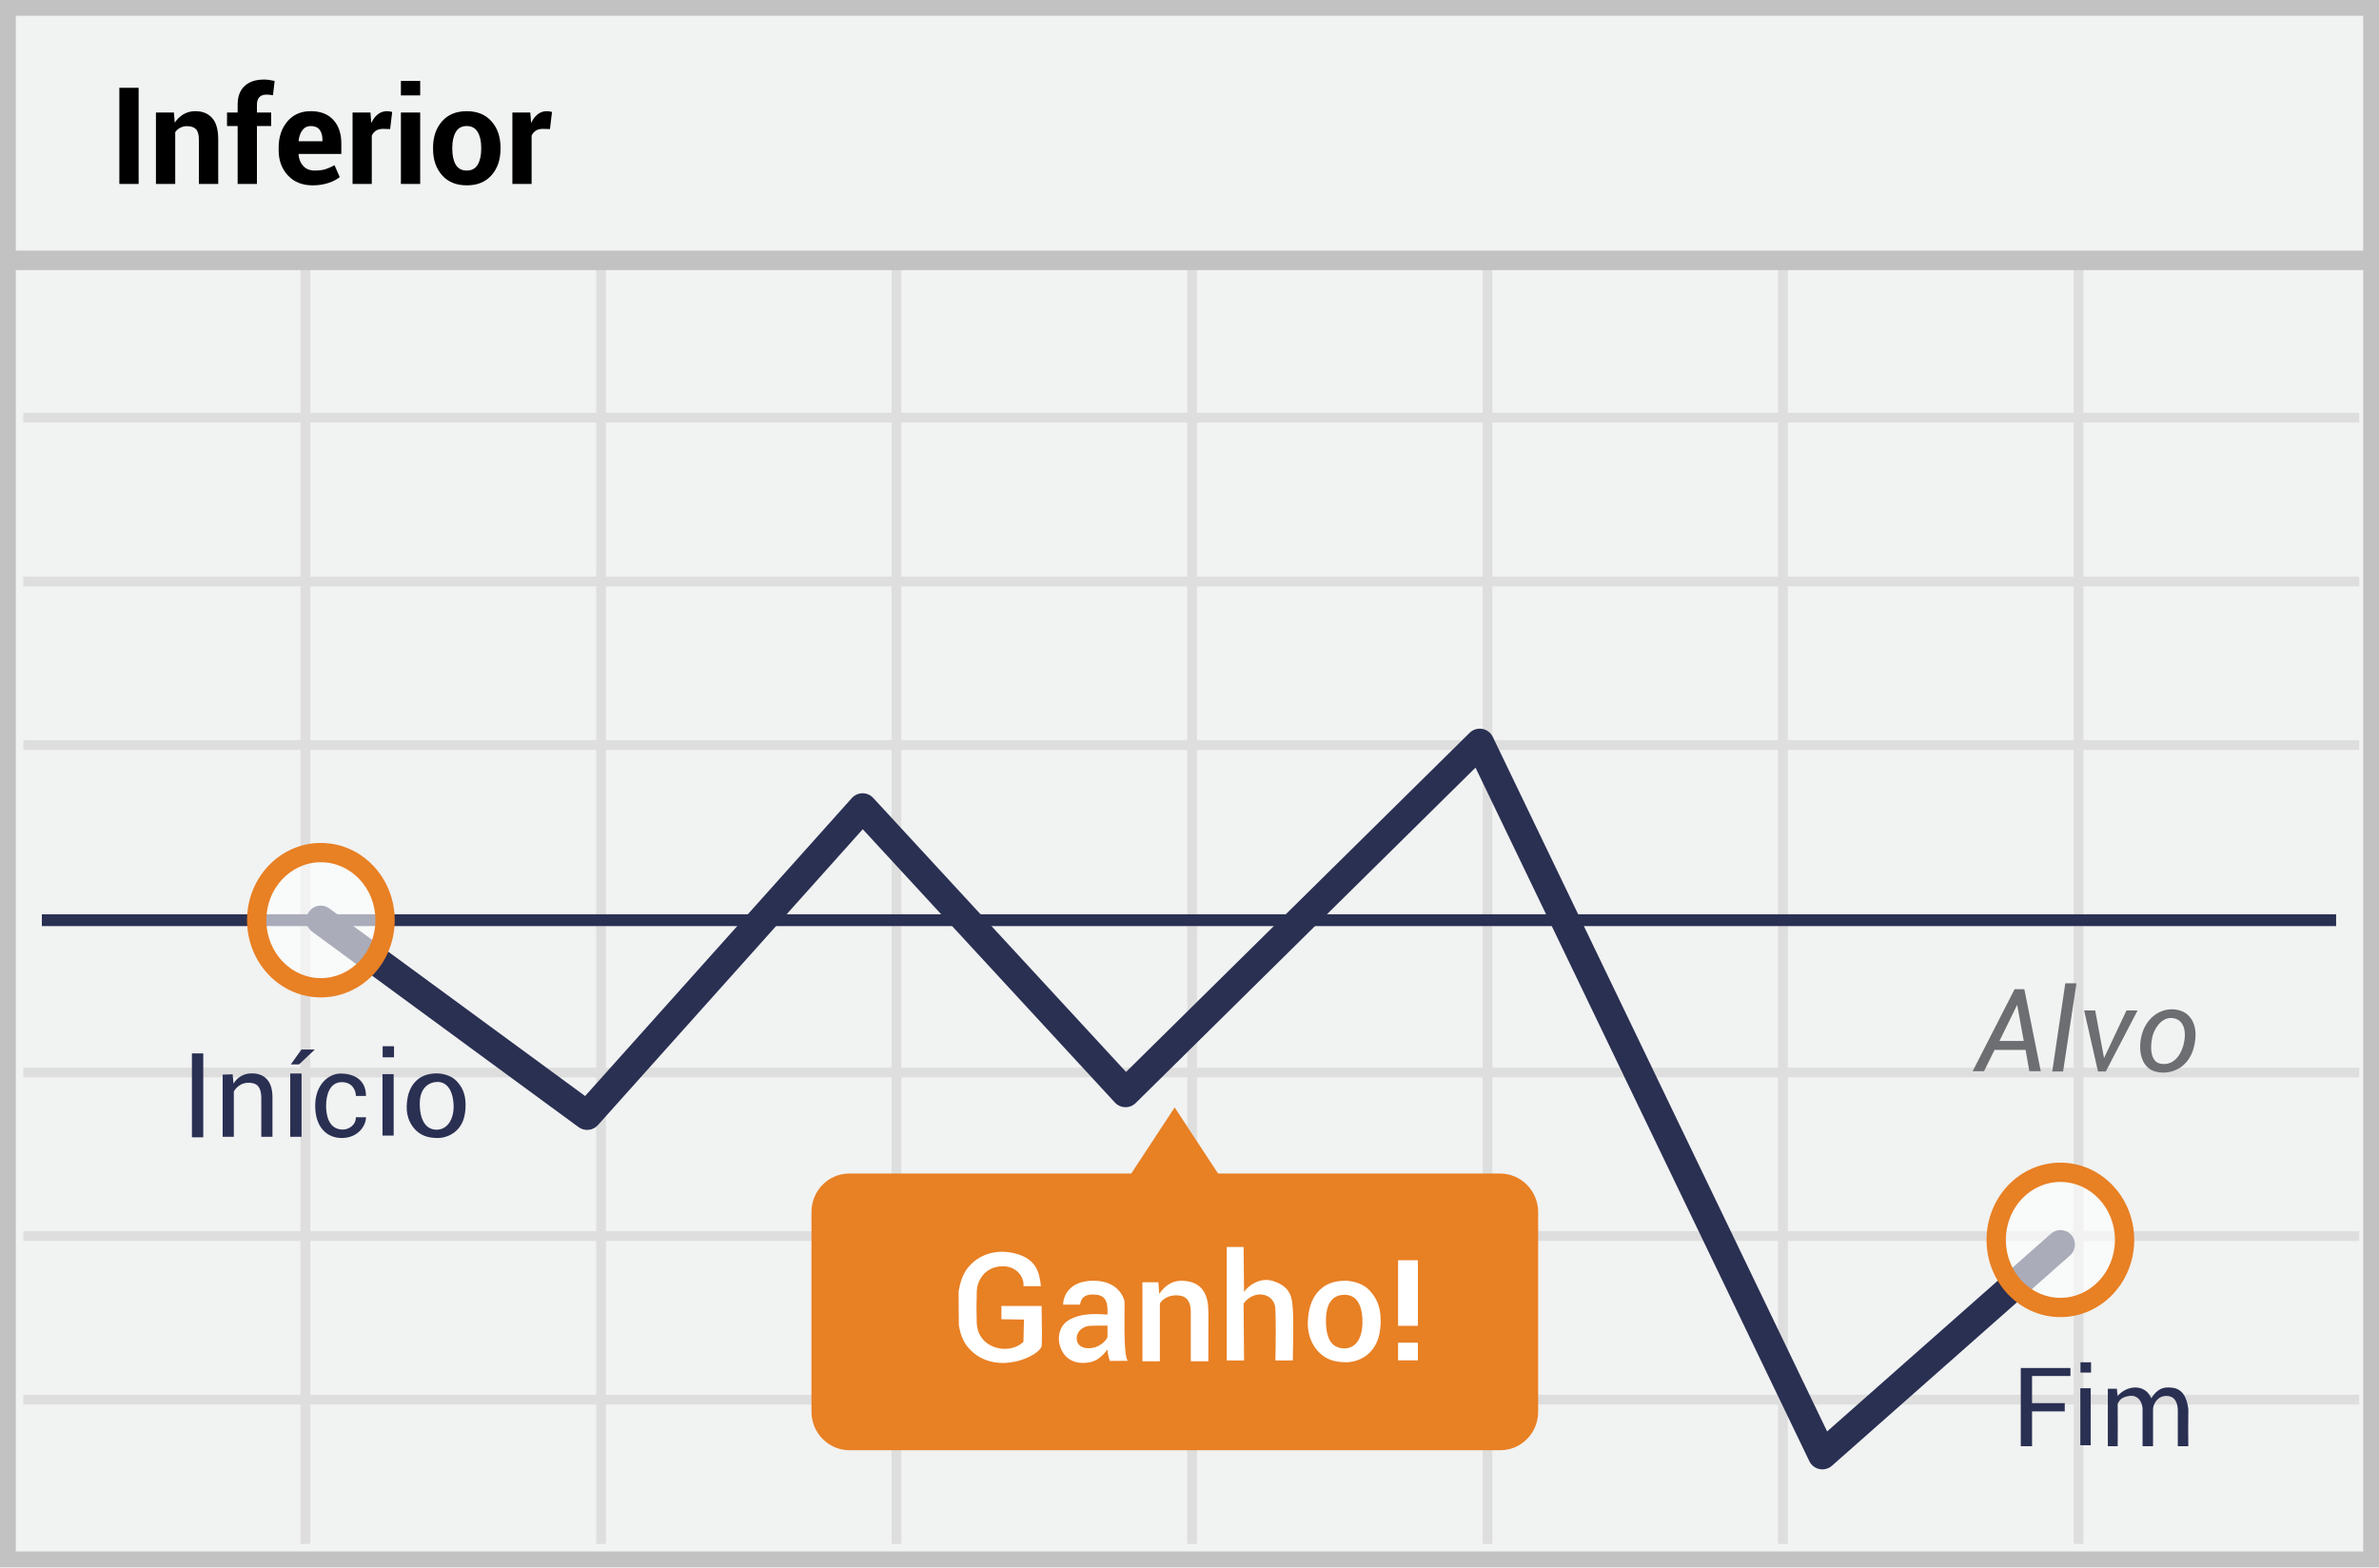
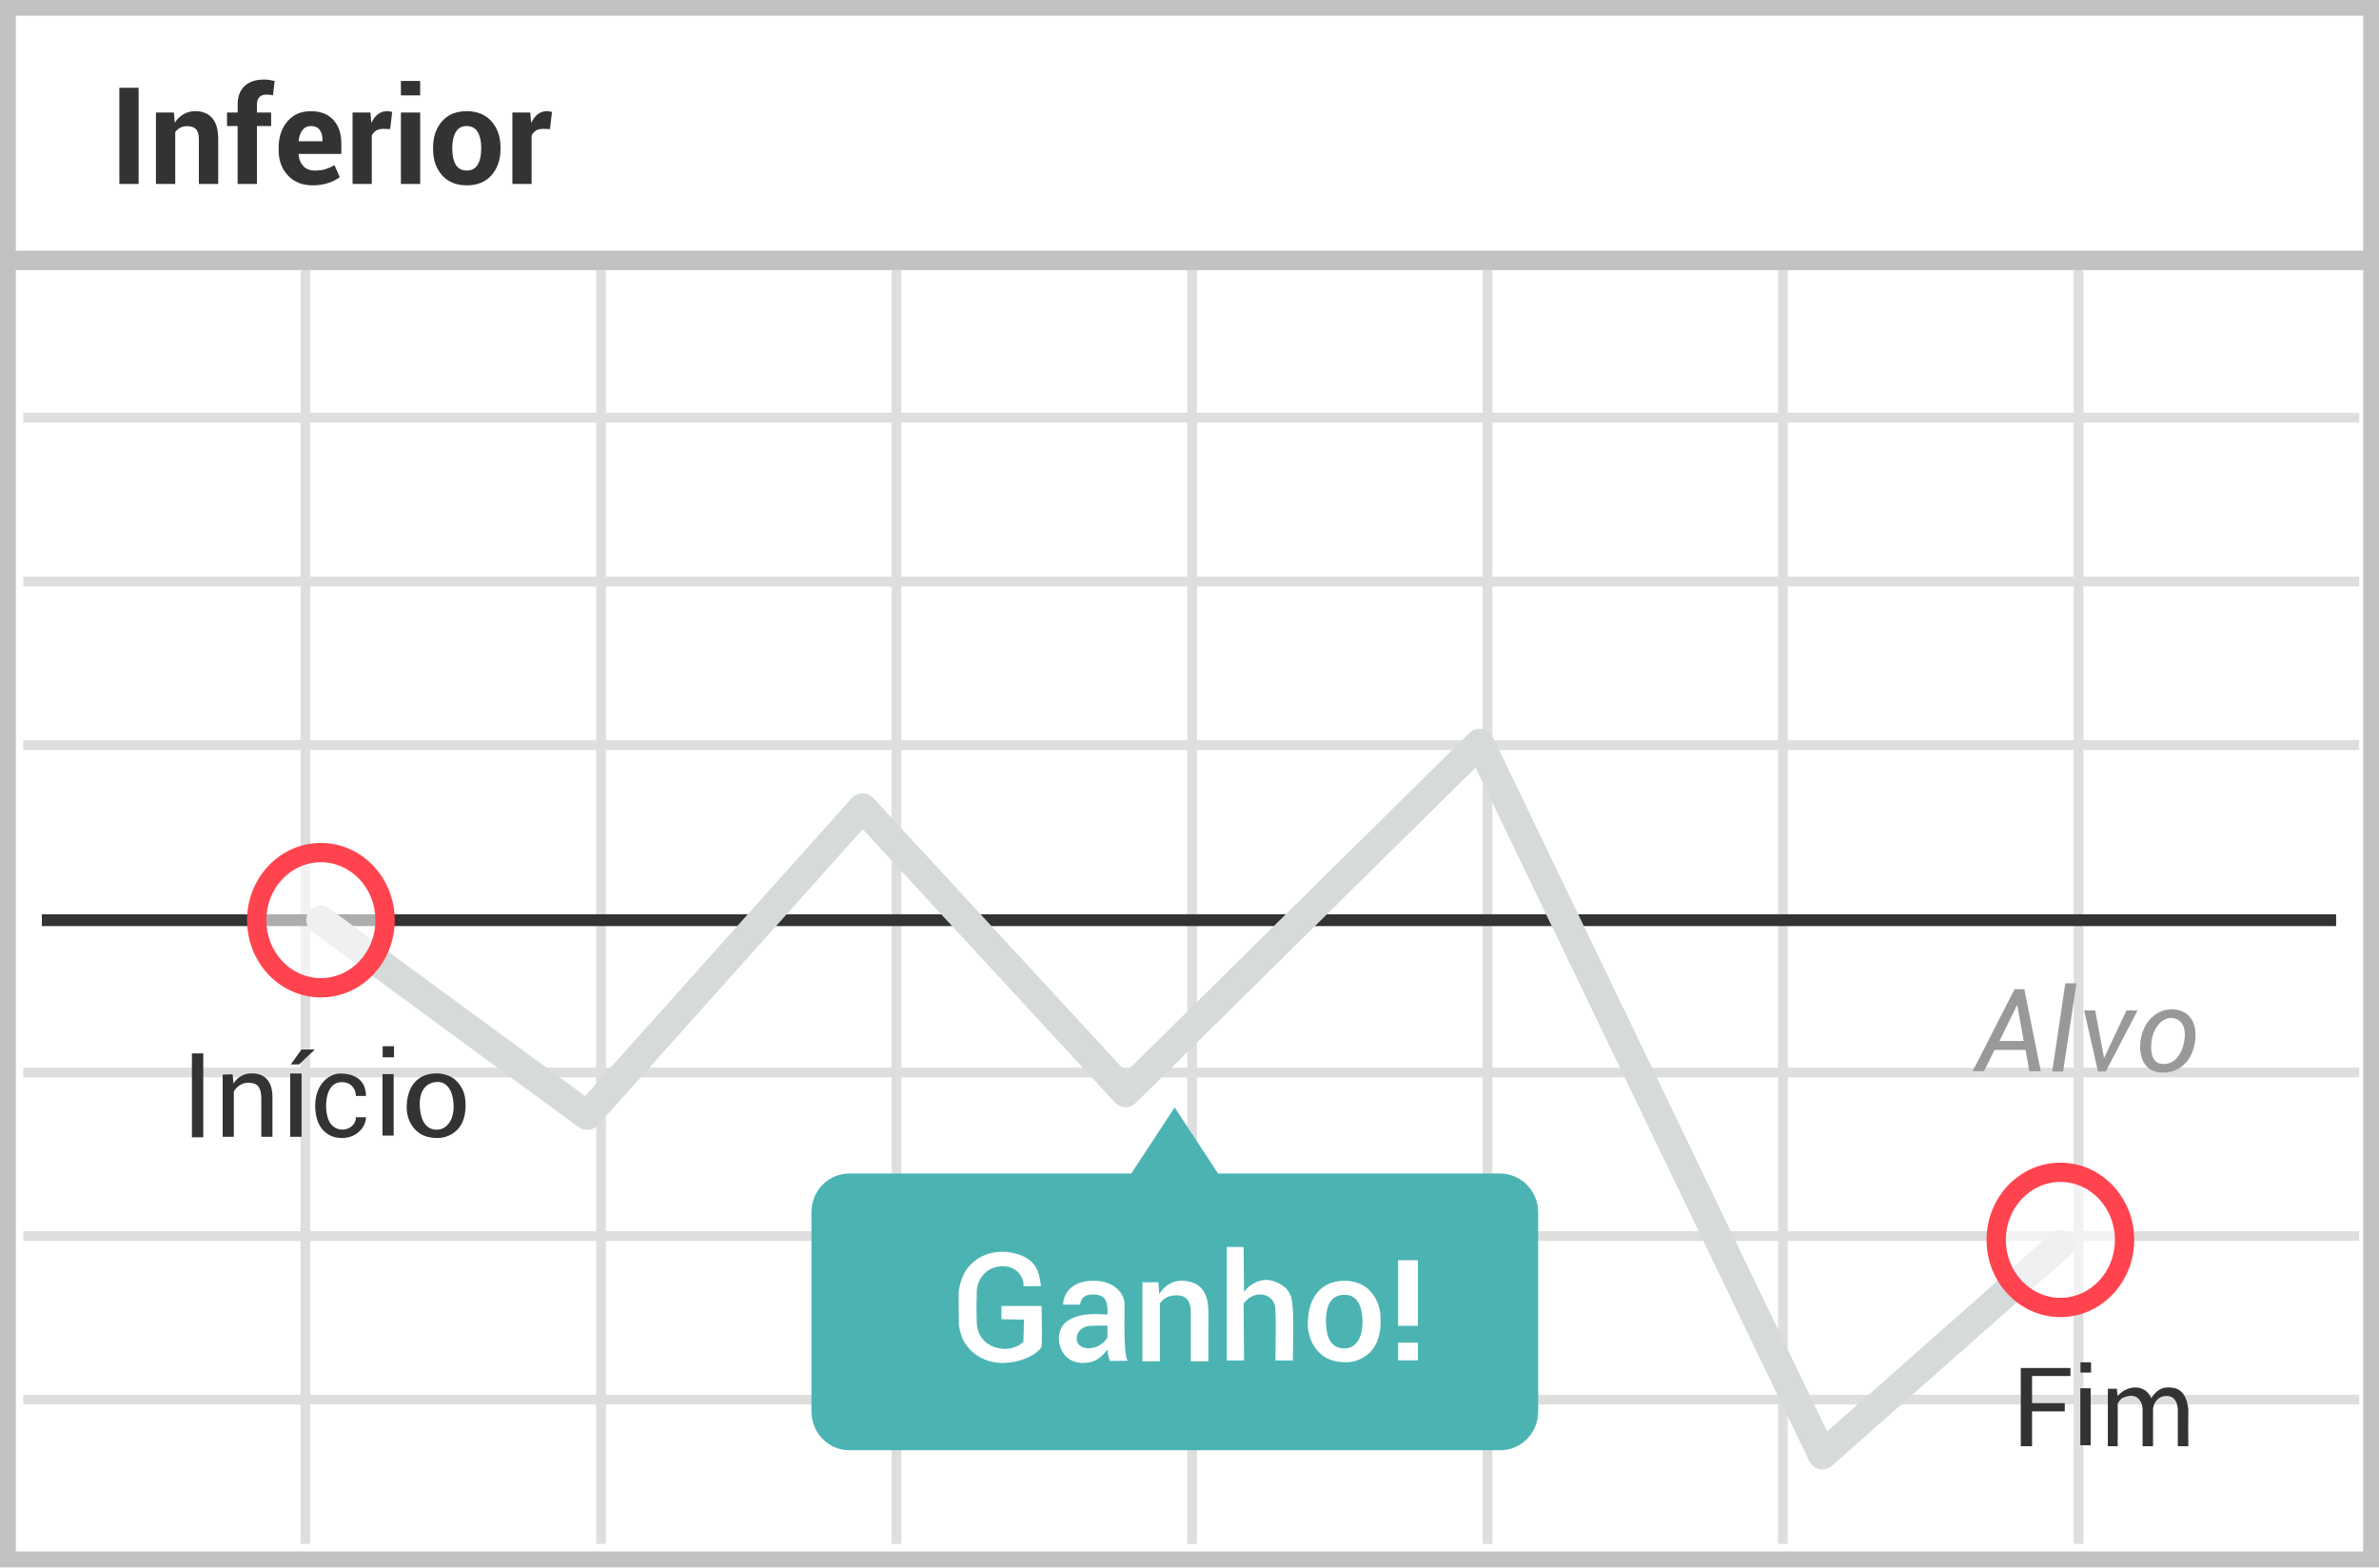
<svg xmlns="http://www.w3.org/2000/svg" width="299" height="197">
  <g fill="none" fill-rule="evenodd">
-     <path fill="#F1F2F2" d="M0 0h299v197H0z" />
+     <path fill="#fff" d="M0 0h299v197H0z" />
    <path d="M1.987 1.98v193.04h295.026V1.98H1.987zM299 0v197H0V0h299z" fill="#C2C2C2" fill-rule="nonzero" />
    <path d="M2.926 53.113V51.89H296.51v1.223H2.926zm0 20.598v-1.223H296.51v1.223H2.926zm0 20.56v-1.224H296.51v1.224H2.926zm0 41.157v-1.223H296.51v1.223H2.926zm0 20.56v-1.223H296.51v1.223H2.926zm0 20.56v-1.223H296.51v1.223H2.926zM37.772 31.942h1.223v162.126h-1.223V31.942zm37.162 0h1.223v162.126h-1.223V31.942zm37.124 0h1.223v162.126h-1.223V31.942zm37.162 0h1.223v162.126h-1.223V31.942zm37.124 0h1.223v162.126h-1.223V31.942zm37.124 0h1.224v162.126h-1.224V31.942zm37.162 0h1.224v162.126h-1.224V31.942z" fill="#DFDEDE" fill-rule="nonzero" />
    <path fill="#C2C2C2" fill-rule="nonzero" d="M.805 33.951v-2.447H298.63v2.447z" />
-     <path d="M188.509 147.514h-35.42l-5.454-8.308-5.455 8.308h-35.42c-2.652 0-4.773 2.162-4.773 4.855v25.074c0 2.693 2.16 4.855 4.773 4.855h81.787c2.652 0 4.773-2.162 4.773-4.855v-25.074c0-2.693-2.16-4.855-4.811-4.855z" fill="#E88024" />
+     <path d="M188.509 147.514h-35.42l-5.454-8.308-5.455 8.308h-35.42c-2.652 0-4.773 2.162-4.773 4.855v25.074c0 2.693 2.16 4.855 4.773 4.855h81.787c2.652 0 4.773-2.162 4.773-4.855v-25.074c0-2.693-2.16-4.855-4.811-4.855z" fill="#4BB4B3" />
    <g transform="translate(5 93)">
-       <path fill="#2A3052" fill-rule="nonzero" d="M.262 23.411v-1.485h288.35v1.485z" />
-       <path d="M70.147 48.429a1.818 1.818 0 0 1-2.43.253L34.255 24.135a1.818 1.818 0 1 1 2.15-2.932l32.134 23.572 33.52-37.454a1.818 1.818 0 0 1 2.69-.02l31.776 34.444L179.704-.88a1.818 1.818 0 0 1 2.914.506l42.02 87.307 28.114-24.84a1.818 1.818 0 1 1 2.407 2.725l-29.915 26.43a1.818 1.818 0 0 1-2.841-.574L180.446 3.495 137.74 45.653a1.818 1.818 0 0 1-2.613-.06l-31.694-34.357L70.147 48.43z" fill="#2A3052" fill-rule="nonzero" />
+       <path fill="#333" fill-rule="nonzero" d="M.262 23.411v-1.485h288.35v1.485z" />
+       <path d="M70.147 48.429a1.818 1.818 0 01-2.43.253L34.255 24.135a1.818 1.818 0 112.15-2.932l32.134 23.572 33.52-37.454a1.818 1.818 0 012.69-.02l31.776 34.444L179.704-.88a1.818 1.818 0 012.914.506l42.02 87.307 28.114-24.84a1.818 1.818 0 112.407 2.725l-29.915 26.43a1.818 1.818 0 01-2.841-.574L180.446 3.495 137.74 45.653a1.818 1.818 0 01-2.613-.06l-31.694-34.357L70.147 48.43z" fill="#D6DADB" fill-rule="nonzero" />
      <ellipse fill="#FFF" opacity=".6" cx="35.33" cy="22.669" rx="8.067" ry="8.496" />
-       <path d="M35.33 32.376c-5.14 0-9.28-4.36-9.28-9.707 0-5.348 4.14-9.708 9.28-9.708 5.139 0 9.279 4.36 9.279 9.708s-4.14 9.707-9.28 9.707zm0-2.423c3.771 0 6.855-3.248 6.855-7.284 0-4.037-3.084-7.284-6.855-7.284-3.772 0-6.856 3.247-6.856 7.284 0 4.036 3.084 7.284 6.856 7.284z" fill="#E88024" fill-rule="nonzero" />
+       <path d="M35.33 32.376c-5.14 0-9.28-4.36-9.28-9.707 0-5.348 4.14-9.708 9.28-9.708 5.139 0 9.279 4.36 9.279 9.708s-4.14 9.707-9.28 9.707zm0-2.423c3.771 0 6.855-3.248 6.855-7.284 0-4.037-3.084-7.284-6.855-7.284-3.772 0-6.856 3.247-6.856 7.284 0 4.036 3.084 7.284 6.856 7.284z" fill="#FF444F" fill-rule="nonzero" />
      <ellipse fill="#FFF" opacity=".6" cx="253.956" cy="62.855" rx="8.067" ry="8.496" />
-       <path d="M253.956 72.563c-5.14 0-9.28-4.36-9.28-9.707 0-5.348 4.14-9.708 9.28-9.708 5.139 0 9.279 4.36 9.279 9.708s-4.14 9.707-9.28 9.707zm0-2.423c3.771 0 6.855-3.248 6.855-7.284 0-4.037-3.084-7.284-6.855-7.284-3.772 0-6.856 3.247-6.856 7.284 0 4.036 3.084 7.284 6.856 7.284z" fill="#E88024" fill-rule="nonzero" />
+       <path d="M253.956 72.563c-5.14 0-9.28-4.36-9.28-9.707 0-5.348 4.14-9.708 9.28-9.708 5.139 0 9.279 4.36 9.279 9.708s-4.14 9.707-9.28 9.707zm0-2.423c3.771 0 6.855-3.248 6.855-7.284 0-4.037-3.084-7.284-6.855-7.284-3.772 0-6.856 3.247-6.856 7.284 0 4.036 3.084 7.284 6.856 7.284z" fill="#FF444F" fill-rule="nonzero" />
    </g>
-     <path d="M259.572 123.604h1.404l-1.68 11.08h-1.362l1.638-11.08zm2.369 3.411h1.39l1.11 5.982 2.824-5.982h1.392l-3.993 7.668h-.982l-1.741-7.668zm11.578-.103c1.87.29 2.907 2.063 2.204 4.764-.702 2.701-3.082 3.519-4.87 3.012-1.79-.508-2.235-2.83-1.6-4.843.634-2.012 2.396-3.224 4.266-2.933zm-.227 1.102c-1.402-.332-2.319.981-2.66 1.927-.34.947-.618 3.457.87 3.759 1.49.3 2.47-.806 2.884-2.21.414-1.403.308-3.143-1.094-3.476zm-25.364 6.643l5.273-10.313h1.224l2.065 10.313h-1.434l-.476-2.683h-3.896l-1.329 2.683h-1.427zm3.374-3.804h3.05l-.827-4.546-2.223 4.546z" fill="#6D6E71" fill-rule="nonzero" />
-     <path d="M178.206 166.659h-2.492v-8.244h2.492v8.244zm0 4.337h-2.492v-2.215h2.492v2.215zm-34.624-9.812h2.011l.101 1.464c.824-1.228 1.893-1.775 3.207-1.639.76.079 2.365.328 2.843 2.488.176.792.138 2.13.125 3.949-.005.706-.005 1.929 0 3.667h-2.207v-6.22c0-.731-.205-1.548-.818-1.857-.843-.425-2.43-.247-3.067.824v7.253h-2.195v-9.93.001zm-17.72 4.647v-1.669h5.049c.057 2.909.057 4.605 0 5.088-.426 1.273-5.468 3.588-8.724.652-.97-.876-1.426-1.845-1.676-3.313-.011-1.5-.038-2.906-.028-4.237.247-1.63.793-2.556 1.233-3.082 1.6-1.914 4.15-2.325 6.394-1.55 2.243.775 2.534 2.386 2.715 3.961-.519 0-.793-.022-2.196 0 .142-.886-.664-2.6-2.769-2.506-2.104.095-3.097 1.824-3.097 3.264 0 1.44-.076.957 0 3.819.095 3.287 4.035 4.169 5.866 2.413l.067-2.799-2.834-.041zm9.887-1.835a151.15 151.15 0 0 0-2.13 0c0-1.069.764-3.007 3.824-3.007 3.06 0 3.794 2.102 3.877 2.554.083.453-.213 6.799.427 7.52l-2.273.002c-.187-.642-.281-1.117-.281-1.424-.355.433-.965 1.224-1.902 1.514-.937.29-3.066.447-3.938-1.596-.575-1.346-.208-2.86.872-3.554 1.784-1.147 4.236-.763 4.968-.763.094-2.045-.516-2.52-1.902-2.52-.924 0-1.438.424-1.542 1.274zm3.443 2.643a36.881 36.881 0 0 0-2.245.02c-.892.078-1.687.737-1.619 1.677.08 1.12 1.355 1.327 2.352 1.003.837-.271 1.421-.971 1.512-1.27v-1.43zm29.596-5.644c1.097-.061 2.486.328 3.263 1.132.86.89 1.474 1.996 1.474 3.823 0 1.617-.317 2.787-1.067 3.732-.847 1.067-2.167 1.556-3.238 1.556-1.11 0-2.316-.178-3.328-1.133-.829-.78-1.595-2.12-1.519-3.989.085-2.064.736-3.242 1.519-3.989.791-.754 1.72-1.067 2.896-1.132zm.218 1.763c-1 0-2.355.447-2.355 3.252 0 2.805 1.093 3.485 2.355 3.485s2.318-1.117 2.228-3.62c-.09-2.501-1.227-3.117-2.228-3.117zm-14.82-6.007h2.112c.039 3.462.058 5.348.058 5.659.515-.8 2.008-1.89 3.601-1.396 2.528.782 2.413 2.431 2.528 3.538.077.738.077 2.892 0 6.464h-2.19c.06-2.948.06-5.043 0-6.284.08-2.15-2.594-2.797-3.997-.876l.058 7.16h-2.17v-14.265z" fill="#FFF" fill-rule="nonzero" />
-     <path d="M29.236 135.042l.114 1.176a2.565 2.565 0 0 1 2.277-1.29c.835 0 1.48.228 1.935.759.456.493.683 1.252.683 2.277v4.933h-1.403v-4.895c0-.683-.152-1.177-.417-1.48-.266-.304-.683-.418-1.215-.418a1.94 1.94 0 0 0-1.062.304 2.18 2.18 0 0 0-.759.797v5.692h-1.404v-7.817l1.252-.038h-.001zm-5.115-2.628h1.426v10.545h-1.425l-.001-10.545zm12.355 2.53h1.426v7.953h-1.426v-7.953zm11.598.077h1.403v7.725h-1.403v-7.725zm.018-3.508v1.393h1.43v-1.393h-1.43zm-3.362 6.253c.499-.014.967 0 1.268 0 0-2.232-1.769-2.821-3.191-2.821-1.423 0-3.192 1.29-3.192 4.058 0 2.769 1.552 4.115 3.48 4.046 1.926-.07 2.903-1.535 2.903-2.613-.562.013-.705.013-1.268 0 0 1.019-.917 1.554-1.636 1.554-1.72 0-2.11-1.67-2.11-2.996 0-1.328.44-2.966 1.976-2.966 1.304 0 1.77 1.01 1.77 1.738zm9.955-2.835c.887-.049 2.01.26 2.639.897.694.705 1.191 1.582 1.191 3.03 0 1.281-.256 2.208-.863 2.957-.685.846-1.752 1.233-2.618 1.233-.897 0-1.871-.141-2.69-.898-.67-.619-1.29-1.68-1.228-3.16.069-1.637.595-2.57 1.228-3.162.64-.598 1.391-.846 2.341-.897zm.32 1.07c-1.018 0-2.249.664-2.249 2.722 0 2.059.76 3.283 2.123 3.283 1.365 0 2.26-1.385 2.122-3.283-.139-1.898-.979-2.722-1.997-2.722h.001zm-18.453-2.2h1.032l1.98-1.871h-1.68l-1.332 1.871zm223.668 38.158v1.006h-4.825v3.416h4.11v1.036h-4.11v4.374h-1.417v-9.832h6.242zm1.242 2.542h1.304v7.174h-1.303l-.001-7.174zm.018-3.259v1.294h1.328v-1.294h-1.328zm3.439 3.326h1.142c.006.228.038.53.096.905 1.134-1.346 3.432-1.589 4.221.289.772-1.194 1.533-1.512 2.775-1.305 1.572.261 1.807 2.036 1.883 2.707-.033 1.922-.012 3.612 0 4.627h-1.323v-4.627c-.04-.684-.27-1.691-1.43-1.691-1.162 0-1.682 1.064-1.682 1.691v4.627h-1.315v-4.627c0-.808-.495-1.854-1.662-1.691-1.167.162-1.265.686-1.467.96a341.77 341.77 0 0 1 0 5.358h-1.238v-7.223z" fill="#2A3052" fill-rule="nonzero" />
-     <path d="M17.424 23.124H15V11.036h2.424v12.088zm4.433-8.982l.108 1.286a3.283 3.283 0 0 1 1.104-1.07c.447-.257.955-.39 1.47-.382.907 0 1.615.285 2.124.855.51.57.764 1.463.764 2.68v5.612h-2.432V17.52c0-.603-.122-1.03-.366-1.282-.243-.252-.611-.378-1.104-.378a1.774 1.774 0 0 0-1.502.747v6.516h-2.424v-8.981h2.258zm8.01 8.981v-7.28h-1.335v-1.701h1.336v-.996c0-1.007.29-1.784.872-2.329.58-.545 1.397-.817 2.448-.817.205 0 .414.015.627.045.213.03.447.074.702.129l-.208 1.801c-.128-.021-.257-.04-.386-.058a3.34 3.34 0 0 0-.436-.025c-.393 0-.69.108-.892.324-.202.216-.303.526-.303.93v.996h1.785v1.701h-1.785v7.28h-2.425zm9.422.175c-1.295 0-2.33-.415-3.105-1.246-.775-.83-1.162-1.884-1.162-3.162v-.332c0-1.334.367-2.432 1.1-3.296.733-.863 1.717-1.292 2.95-1.286 1.213 0 2.153.365 2.823 1.096.67.73 1.004 1.718 1.004 2.963v1.32h-5.362l-.017.05c.045.592.243 1.079.594 1.46.351.382.829.573 1.432.573.537 0 .982-.054 1.336-.162.404-.13.793-.3 1.162-.51l.656 1.494c-.365.299-.844.546-1.436.743a6.249 6.249 0 0 1-1.975.295zm-.216-7.455c-.449 0-.803.172-1.063.515-.26.343-.42.794-.481 1.353l.025.042h2.971v-.216c0-.515-.12-.926-.36-1.233-.241-.307-.605-.46-1.092-.46v-.001zm9.96.382l-.888-.025c-.36 0-.655.075-.888.225a1.42 1.42 0 0 0-.531.63v6.068h-2.415v-8.981h2.249l.108 1.328c.21-.47.483-.837.818-1.1.334-.263.72-.394 1.158-.394.121 0 .233.01.336.029.102.02.206.043.311.07l-.257 2.15h-.001zm3.778 6.898h-2.424v-8.981h2.424v8.981zm0-11.131h-2.424v-1.818h2.424v1.818zm1.618 6.558c0-1.34.374-2.437 1.12-3.292.748-.855 1.783-1.282 3.105-1.282 1.328 0 2.369.426 3.121 1.278.753.852 1.13 1.95 1.13 3.296v.174c0 1.35-.376 2.45-1.125 3.3-.75.849-1.787 1.274-3.11 1.274-1.327 0-2.366-.425-3.116-1.275-.75-.849-1.125-1.949-1.125-3.3v-.173zm2.416.174c0 .819.144 1.476.431 1.971.288.496.753.743 1.395.743.625 0 1.083-.249 1.374-.747.29-.498.435-1.154.435-1.967v-.174c0-.797-.146-1.448-.44-1.951-.293-.504-.755-.756-1.386-.756-.625 0-1.083.254-1.374.76-.29.506-.435 1.155-.435 1.947v.174zm12.277-2.5l-.889-.025c-.36 0-.655.075-.888.225a1.42 1.42 0 0 0-.531.63v6.068h-2.416v-8.981h2.25l.108 1.328c.21-.47.483-.837.817-1.1a1.822 1.822 0 0 1 1.158-.394c.122 0 .234.01.337.029.102.02.206.043.31.07l-.256 2.15z" fill="#000" fill-rule="nonzero" />
+     <path d="M259.572 123.604h1.404l-1.68 11.08h-1.362l1.638-11.08zm2.369 3.411h1.39l1.11 5.982 2.824-5.982h1.392l-3.993 7.668h-.982l-1.741-7.668zm11.578-.103c1.87.29 2.907 2.063 2.204 4.764-.702 2.701-3.082 3.519-4.87 3.012-1.79-.508-2.235-2.83-1.6-4.843.634-2.012 2.396-3.224 4.266-2.933zm-.227 1.102c-1.402-.332-2.319.981-2.66 1.927-.34.947-.618 3.457.87 3.759 1.49.3 2.47-.806 2.884-2.21.414-1.403.308-3.143-1.094-3.476zm-25.364 6.643l5.273-10.313h1.224l2.065 10.313h-1.434l-.476-2.683h-3.896l-1.329 2.683h-1.427zm3.374-3.804h3.05l-.827-4.546-2.223 4.546z" fill="#999" fill-rule="nonzero" />
+     <path d="M178.206 166.659h-2.492v-8.244h2.492v8.244zm0 4.337h-2.492v-2.215h2.492v2.215zm-34.624-9.812h2.011l.101 1.464c.824-1.228 1.893-1.775 3.207-1.639.76.079 2.365.328 2.843 2.488.176.792.138 2.13.125 3.949-.005.706-.005 1.929 0 3.667h-2.207v-6.22c0-.731-.205-1.548-.818-1.857-.843-.425-2.43-.247-3.067.824v7.253h-2.195v-9.93.001zm-17.72 4.647v-1.669h5.049c.057 2.909.057 4.605 0 5.088-.426 1.273-5.468 3.588-8.724.652-.97-.876-1.426-1.845-1.676-3.313-.011-1.5-.038-2.906-.028-4.237.247-1.63.793-2.556 1.233-3.082 1.6-1.914 4.15-2.325 6.394-1.55 2.243.775 2.534 2.386 2.715 3.961-.519 0-.793-.022-2.196 0 .142-.886-.664-2.6-2.769-2.506-2.104.095-3.097 1.824-3.097 3.264 0 1.44-.076.957 0 3.819.095 3.287 4.035 4.169 5.866 2.413l.067-2.799-2.834-.041zm9.887-1.835a151.15 151.15 0 00-2.13 0c0-1.069.764-3.007 3.824-3.007 3.06 0 3.794 2.102 3.877 2.554.083.453-.213 6.799.427 7.52l-2.273.002c-.187-.642-.281-1.117-.281-1.424-.355.433-.965 1.224-1.902 1.514-.937.29-3.066.447-3.938-1.596-.575-1.346-.208-2.86.872-3.554 1.784-1.147 4.236-.763 4.968-.763.094-2.045-.516-2.52-1.902-2.52-.924 0-1.438.424-1.542 1.274zm3.443 2.643a36.881 36.881 0 00-2.245.02c-.892.078-1.687.737-1.619 1.677.08 1.12 1.355 1.327 2.352 1.003.837-.271 1.421-.971 1.512-1.27v-1.43zm29.596-5.644c1.097-.061 2.486.328 3.263 1.132.86.89 1.474 1.996 1.474 3.823 0 1.617-.317 2.787-1.067 3.732-.847 1.067-2.167 1.556-3.238 1.556-1.11 0-2.316-.178-3.328-1.133-.829-.78-1.595-2.12-1.519-3.989.085-2.064.736-3.242 1.519-3.989.791-.754 1.72-1.067 2.896-1.132zm.218 1.763c-1 0-2.355.447-2.355 3.252 0 2.805 1.093 3.485 2.355 3.485s2.318-1.117 2.228-3.62c-.09-2.501-1.227-3.117-2.228-3.117zm-14.82-6.007h2.112c.039 3.462.058 5.348.058 5.659.515-.8 2.008-1.89 3.601-1.396 2.528.782 2.413 2.431 2.528 3.538.077.738.077 2.892 0 6.464h-2.19c.06-2.948.06-5.043 0-6.284.08-2.15-2.594-2.797-3.997-.876l.058 7.16h-2.17v-14.265z" fill="#FFF" fill-rule="nonzero" />
+     <path d="M29.236 135.042l.114 1.176a2.565 2.565 0 012.277-1.29c.835 0 1.48.228 1.935.759.456.493.683 1.252.683 2.277v4.933h-1.403v-4.895c0-.683-.152-1.177-.417-1.48-.266-.304-.683-.418-1.215-.418a1.94 1.94 0 00-1.062.304 2.18 2.18 0 00-.759.797v5.692h-1.404v-7.817l1.252-.038h-.001zm-5.115-2.628h1.426v10.545h-1.425l-.001-10.545zm12.355 2.53h1.426v7.953h-1.426v-7.953zm11.598.077h1.403v7.725h-1.403v-7.725zm.018-3.508v1.393h1.43v-1.393h-1.43zm-3.362 6.253c.499-.014.967 0 1.268 0 0-2.232-1.769-2.821-3.191-2.821-1.423 0-3.192 1.29-3.192 4.058 0 2.769 1.552 4.115 3.48 4.046 1.926-.07 2.903-1.535 2.903-2.613-.562.013-.705.013-1.268 0 0 1.019-.917 1.554-1.636 1.554-1.72 0-2.11-1.67-2.11-2.996 0-1.328.44-2.966 1.976-2.966 1.304 0 1.77 1.01 1.77 1.738zm9.955-2.835c.887-.049 2.01.26 2.639.897.694.705 1.191 1.582 1.191 3.03 0 1.281-.256 2.208-.863 2.957-.685.846-1.752 1.233-2.618 1.233-.897 0-1.871-.141-2.69-.898-.67-.619-1.29-1.68-1.228-3.16.069-1.637.595-2.57 1.228-3.162.64-.598 1.391-.846 2.341-.897zm.32 1.07c-1.018 0-2.249.664-2.249 2.722 0 2.059.76 3.283 2.123 3.283 1.365 0 2.26-1.385 2.122-3.283-.139-1.898-.979-2.722-1.997-2.722h.001zm-18.453-2.2h1.032l1.98-1.871h-1.68l-1.332 1.871zm223.668 38.158v1.006h-4.825v3.416h4.11v1.036h-4.11v4.374h-1.417v-9.832h6.242zm1.242 2.542h1.304v7.174h-1.303l-.001-7.174zm.018-3.259v1.294h1.328v-1.294h-1.328zm3.439 3.326h1.142c.006.228.038.53.096.905 1.134-1.346 3.432-1.589 4.221.289.772-1.194 1.533-1.512 2.775-1.305 1.572.261 1.807 2.036 1.883 2.707-.033 1.922-.012 3.612 0 4.627h-1.323v-4.627c-.04-.684-.27-1.691-1.43-1.691-1.162 0-1.682 1.064-1.682 1.691v4.627h-1.315v-4.627c0-.808-.495-1.854-1.662-1.691-1.167.162-1.265.686-1.467.96a341.77 341.77 0 010 5.358h-1.238v-7.223zM17.424 23.124H15V11.036h2.424v12.088zm4.433-8.982l.108 1.286a3.283 3.283 0 011.104-1.07c.447-.257.955-.39 1.47-.382.907 0 1.615.285 2.124.855.51.57.764 1.463.764 2.68v5.612h-2.432V17.52c0-.603-.122-1.03-.366-1.282-.243-.252-.611-.378-1.104-.378a1.774 1.774 0 00-1.502.747v6.516h-2.424v-8.981h2.258zm8.01 8.981v-7.28h-1.335v-1.701h1.336v-.996c0-1.007.29-1.784.872-2.329.58-.545 1.397-.817 2.448-.817.205 0 .414.015.627.045.213.03.447.074.702.129l-.208 1.801c-.128-.021-.257-.04-.386-.058a3.34 3.34 0 00-.436-.025c-.393 0-.69.108-.892.324-.202.216-.303.526-.303.93v.996h1.785v1.701h-1.785v7.28h-2.425zm9.422.175c-1.295 0-2.33-.415-3.105-1.246-.775-.83-1.162-1.884-1.162-3.162v-.332c0-1.334.367-2.432 1.1-3.296.733-.863 1.717-1.292 2.95-1.286 1.213 0 2.153.365 2.823 1.096.67.73 1.004 1.718 1.004 2.963v1.32h-5.362l-.017.05c.045.592.243 1.079.594 1.46.351.382.829.573 1.432.573.537 0 .982-.054 1.336-.162.404-.13.793-.3 1.162-.51l.656 1.494c-.365.299-.844.546-1.436.743a6.249 6.249 0 01-1.975.295zm-.216-7.455c-.449 0-.803.172-1.063.515-.26.343-.42.794-.481 1.353l.025.042h2.971v-.216c0-.515-.12-.926-.36-1.233-.241-.307-.605-.46-1.092-.46v-.001zm9.96.382l-.888-.025c-.36 0-.655.075-.888.225a1.42 1.42 0 00-.531.63v6.068h-2.415v-8.981h2.249l.108 1.328c.21-.47.483-.837.818-1.1.334-.263.72-.394 1.158-.394.121 0 .233.01.336.029.102.02.206.043.311.07l-.257 2.15h-.001zm3.778 6.898h-2.424v-8.981h2.424v8.981zm0-11.131h-2.424v-1.818h2.424v1.818zm1.618 6.558c0-1.34.374-2.437 1.12-3.292.748-.855 1.783-1.282 3.105-1.282 1.328 0 2.369.426 3.121 1.278.753.852 1.13 1.95 1.13 3.296v.174c0 1.35-.376 2.45-1.125 3.3-.75.849-1.787 1.274-3.11 1.274-1.327 0-2.366-.425-3.116-1.275-.75-.849-1.125-1.949-1.125-3.3v-.173zm2.416.174c0 .819.144 1.476.431 1.971.288.496.753.743 1.395.743.625 0 1.083-.249 1.374-.747.29-.498.435-1.154.435-1.967v-.174c0-.797-.146-1.448-.44-1.951-.293-.504-.755-.756-1.386-.756-.625 0-1.083.254-1.374.76-.29.506-.435 1.155-.435 1.947v.174zm12.277-2.5l-.889-.025c-.36 0-.655.075-.888.225a1.42 1.42 0 00-.531.63v6.068h-2.416v-8.981h2.25l.108 1.328c.21-.47.483-.837.817-1.1a1.822 1.822 0 011.158-.394c.122 0 .234.01.337.029.102.02.206.043.31.07l-.256 2.15z" fill="#333" fill-rule="nonzero" />
  </g>
</svg>
